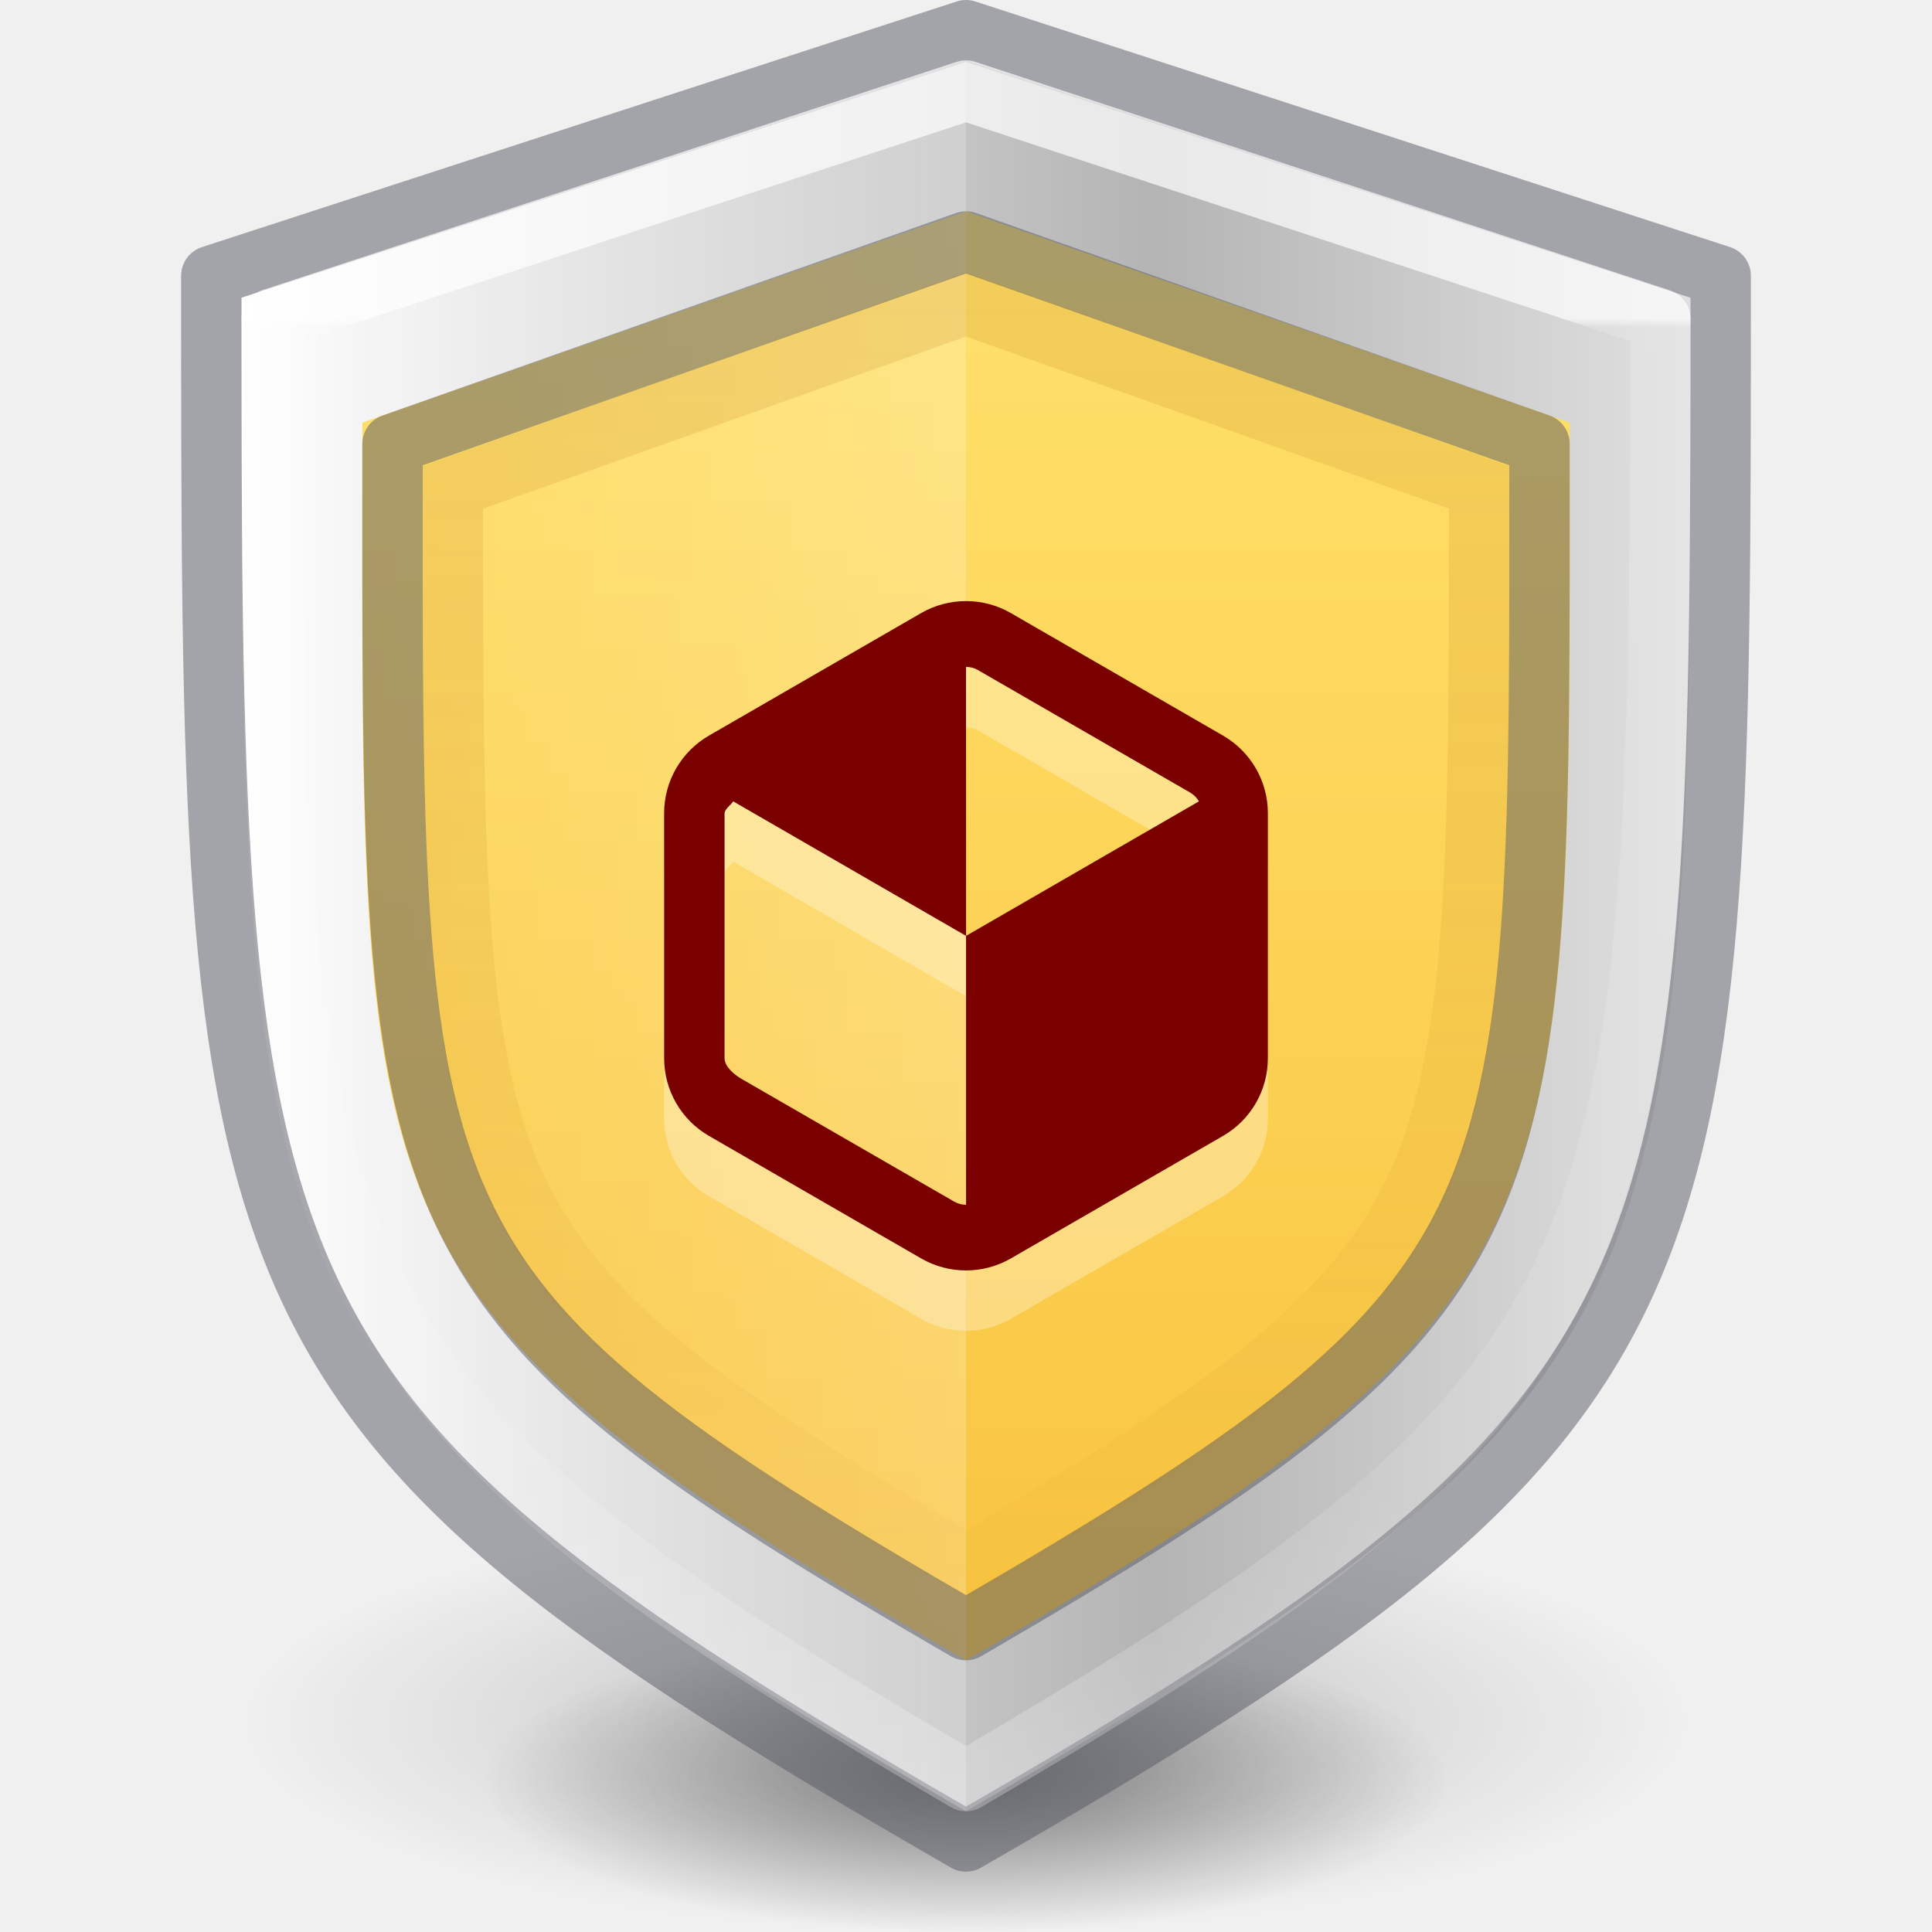
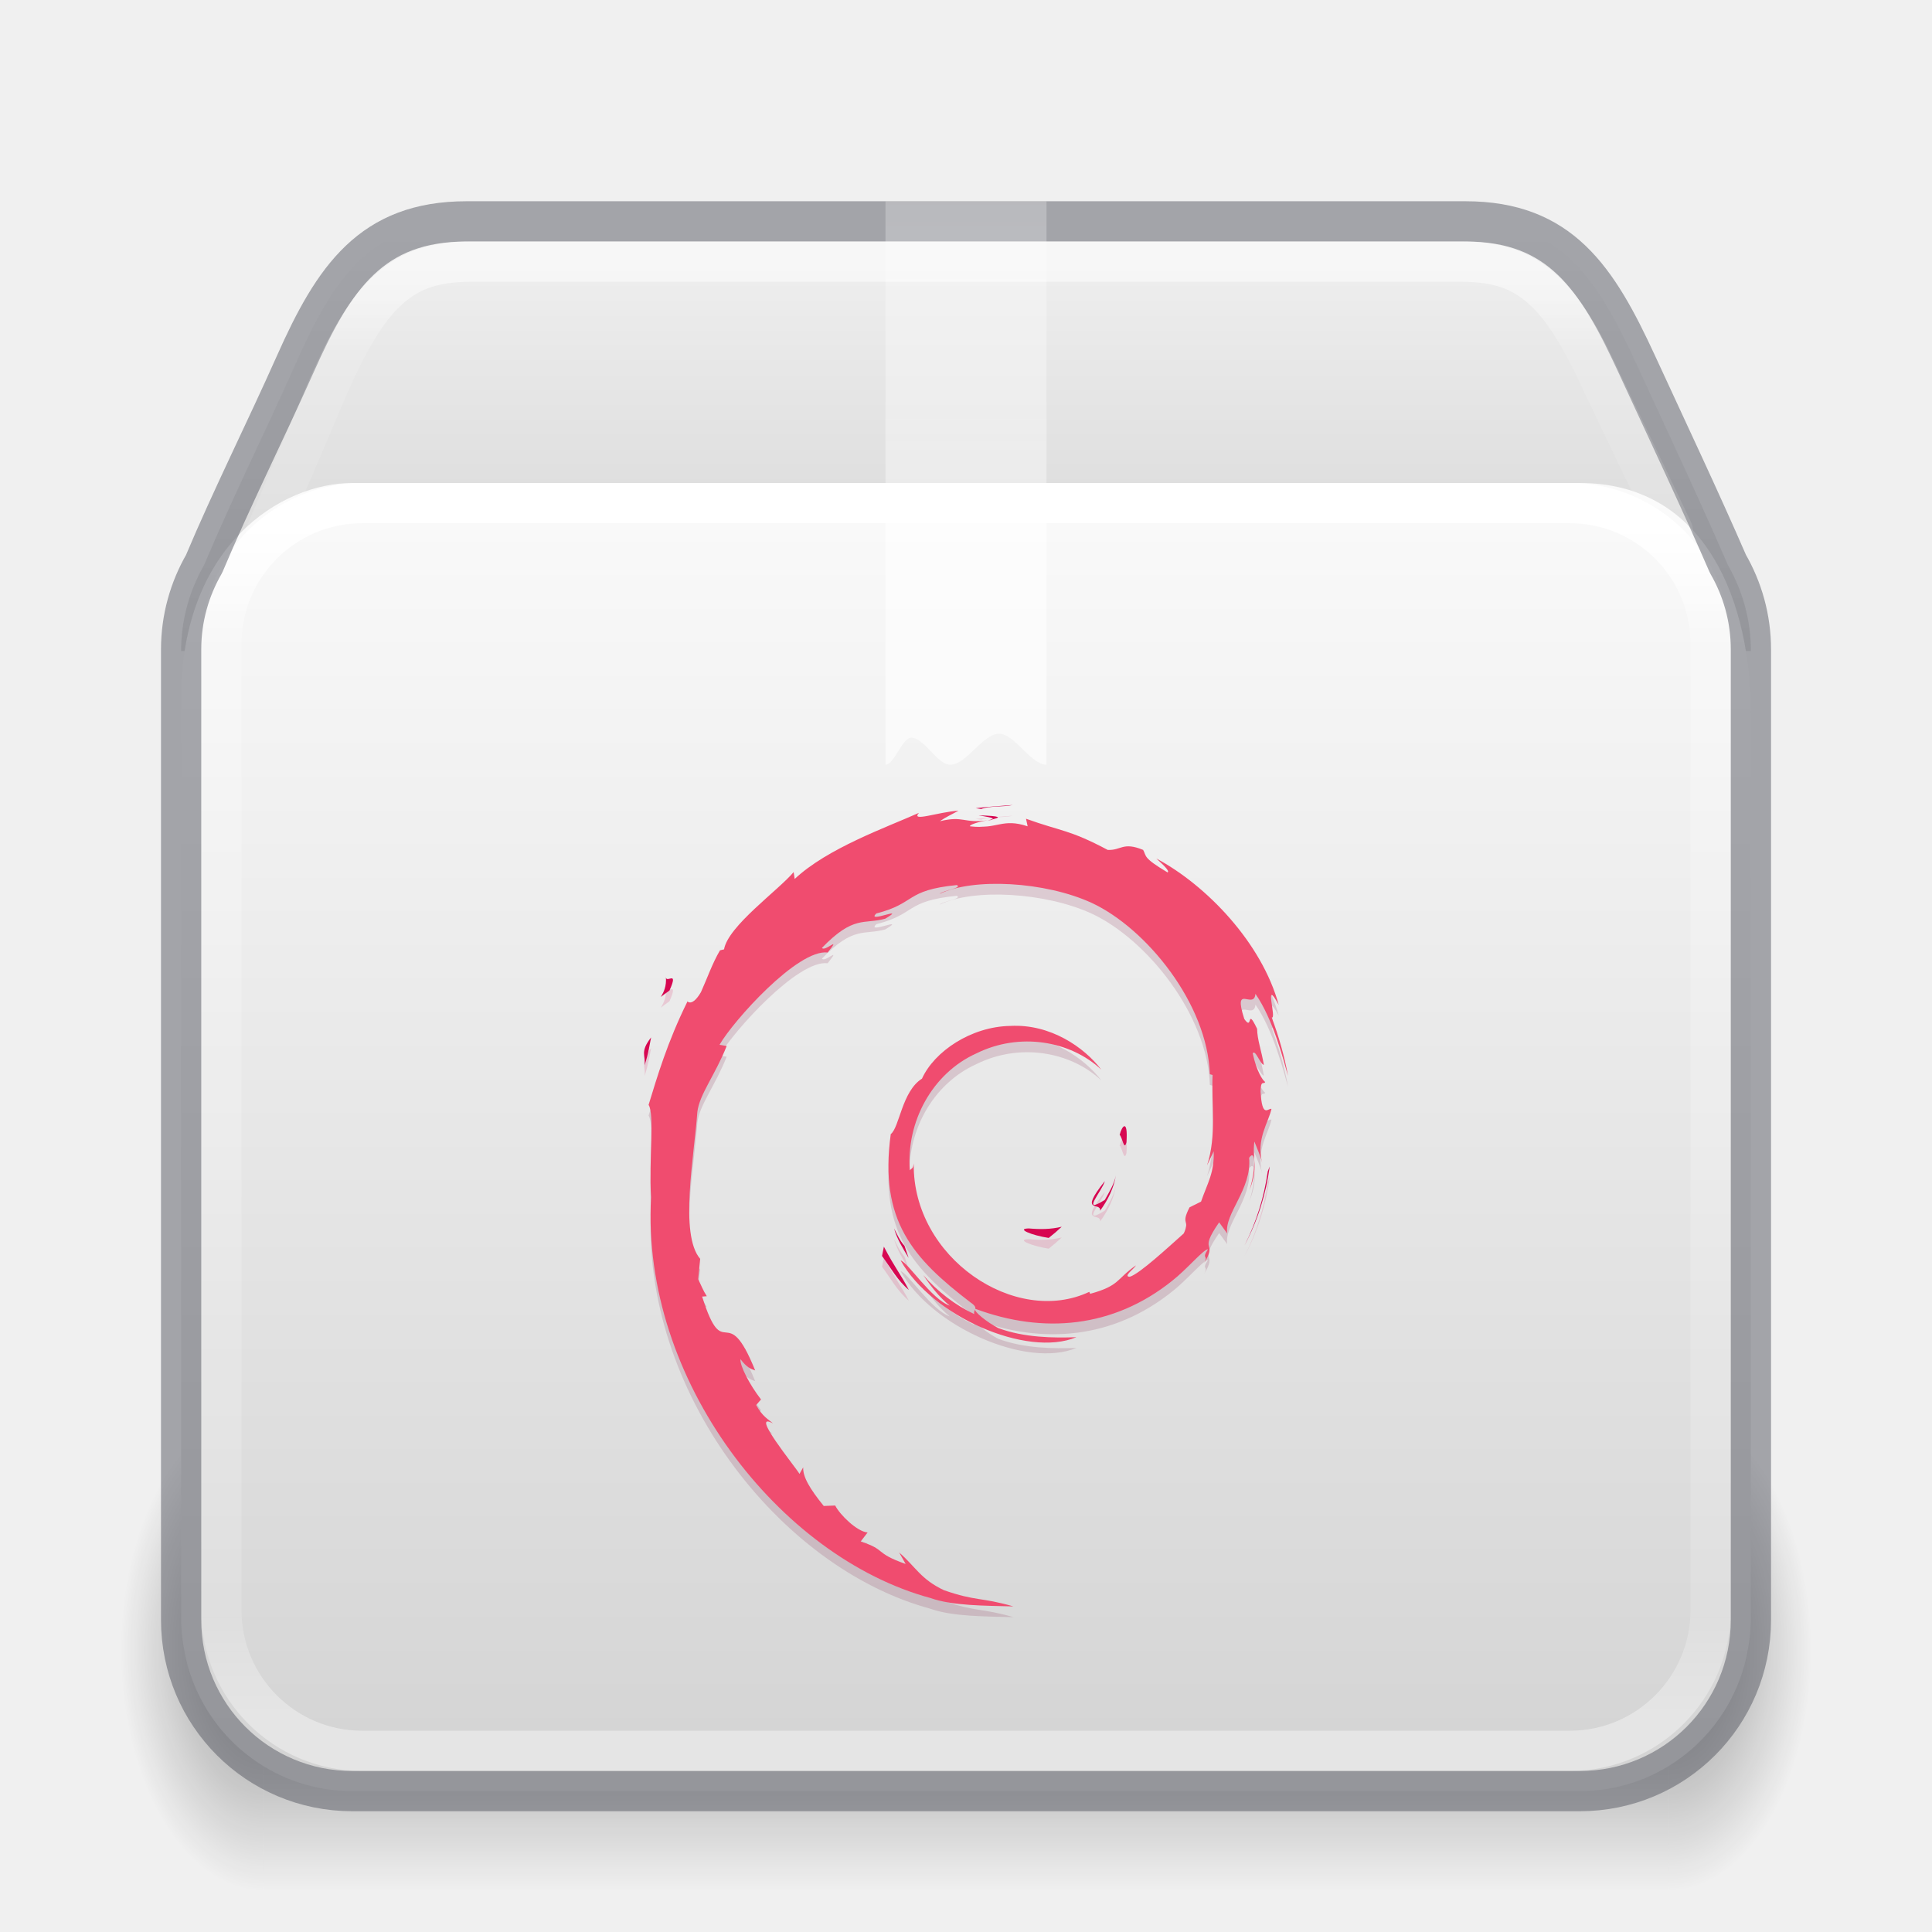
- <svg xmlns="http://www.w3.org/2000/svg" xmlns:xlink="http://www.w3.org/1999/xlink" id="svg3489" height="32" width="32" version="1.1">
-   <defs id="defs3491">
-     <linearGradient id="linearGradient4330">
-       <stop id="stop4332" offset="0" style="stop-color:#ffffff;stop-opacity:1;" />
-       <stop id="stop4334" offset="1" style="stop-color:#ffffff;stop-opacity:0;" />
+ <svg xmlns="http://www.w3.org/2000/svg" xmlns:xlink="http://www.w3.org/1999/xlink" version="1.1" width="48" height="48" id="svg6649">
+   <defs id="defs6651">
+     <linearGradient xlink:href="#linearGradient121303" id="linearGradient121764" gradientUnits="userSpaceOnUse" gradientTransform="matrix(1.005918,0,0,0.85711,-0.1278229,8.106475)" x1="25.086" y1="-1.362" x2="25.086" y2="18.299" />
+     <linearGradient id="linearGradient121303">
+       <stop id="stop121295" style="stop-color:#ffffff;stop-opacity:1" offset="0" />
+       <stop id="stop121297" style="stop-color:#ffffff;stop-opacity:0.235" offset="0.114" />
+       <stop id="stop121299" style="stop-color:#ffffff;stop-opacity:0.157" offset="0.939" />
+       <stop id="stop121301" style="stop-color:#ffffff;stop-opacity:0.392" offset="1" />
    </linearGradient>
-     <linearGradient id="linearGradient4320">
-       <stop offset="0" style="stop-color:#ffffff;stop-opacity:1" id="stop4322" />
-       <stop offset="0.006" style="stop-color:#ffffff;stop-opacity:0.235" id="stop4324" />
-       <stop offset="0.796" style="stop-color:#ffffff;stop-opacity:0.157" id="stop4326" />
-       <stop offset="1" style="stop-color:#ffffff;stop-opacity:0.392" id="stop4328" />
+     <linearGradient xlink:href="#linearGradient3924-2-2-5-8" id="linearGradient121760" gradientUnits="userSpaceOnUse" gradientTransform="matrix(1,0,0,0.8378381,-1.248146e-5,7.891885)" x1="24" y1="6.045" x2="24" y2="41.763" />
+     <linearGradient id="linearGradient3924-2-2-5-8">
+       <stop id="stop3926-9-4-9-6" style="stop-color:#ffffff;stop-opacity:1" offset="0" />
+       <stop id="stop3928-9-8-6-5" style="stop-color:#ffffff;stop-opacity:0.235" offset="0.093" />
+       <stop id="stop3930-3-5-1-7" style="stop-color:#ffffff;stop-opacity:0.157" offset="0.907" />
+       <stop id="stop3932-8-0-4-8" style="stop-color:#ffffff;stop-opacity:0.392" offset="1" />
    </linearGradient>
-     <linearGradient id="linearGradient23419">
-       <stop offset="0" style="stop-color:#000000;stop-opacity:1" id="stop23421" />
-       <stop offset="1" style="stop-color:#000000;stop-opacity:0" id="stop23423" />
+     <linearGradient xlink:href="#d" id="linearGradient121758" gradientUnits="userSpaceOnUse" gradientTransform="matrix(1.21229,0,0,1.114551,-4.499903,-2.761253)" x1="23.452" y1="30.555" x2="43.007" y2="45.934" />
+     <linearGradient id="d">
+       <stop offset="0" stop-color="#fff" stop-opacity="0" id="stop65" />
+       <stop offset="1" stop-color="#fff" stop-opacity="0" id="stop67" />
    </linearGradient>
-     <radialGradient r="62.769" fy="185.297" fx="99.189" cy="185.297" cx="99.189" gradientTransform="matrix(0.3823536,7.5555777e-8,-1.8372241e-8,0.1115198,-5.925427,36.33585)" gradientUnits="userSpaceOnUse" id="radialGradient3300-9" xlink:href="#linearGradient23419" />
-     <radialGradient r="62.769" fy="185.297" fx="99.189" cy="185.297" cx="99.189" gradientTransform="matrix(0.2549024,5.3967361e-8,-1.2248161e-8,0.07965545,6.716382,44.24067)" gradientUnits="userSpaceOnUse" id="radialGradient4192" xlink:href="#linearGradient23419" />
-     <linearGradient id="linearGradient2793-2-0-669-94-2">
-       <stop id="stop4681-3-1" style="stop-color:#b4b4b4;stop-opacity:1" offset="0" />
-       <stop id="stop4683-67-4" style="stop-color:#ffffff;stop-opacity:1" offset="1" />
+     <linearGradient xlink:href="#linearGradient855" id="linearGradient121756" gradientUnits="userSpaceOnUse" gradientTransform="matrix(1.219637,0,0,1.320371,40.78592,-13.33874)" x1="-5.887" y1="19.342" x2="-5.887" y2="43.376" />
+     <linearGradient xlink:href="#linearGradient855" id="linearGradient1703" gradientUnits="userSpaceOnUse" gradientTransform="matrix(1.219637,0,0,1.315416,40.80034,-12.98342)" x1="-5.887" y1="11.483" x2="-5.887" y2="22.149" />
+     <radialGradient cx="5" cy="41.5" fx="5" fy="41.5" gradientTransform="matrix(1.002887,0,0,1.6,-18.16714,-111.9829)" gradientUnits="userSpaceOnUse" xlink:href="#g" id="k-0-7-3-9-3" r="5" />
+     <linearGradient id="g">
+       <stop offset="0" id="stop13" />
+       <stop offset="1" stop-opacity="0" id="stop15" />
    </linearGradient>
-     <linearGradient gradientTransform="matrix(0.4999302,0,0,0.5,0.00270542,-0.5000011)" y2="55.547" x2="34.57" y1="8.7" x1="34.57" gradientUnits="userSpaceOnUse" id="linearGradient4260" xlink:href="#linearGradient5362" />
-     <linearGradient y2="40.217" x2="47.381" y1="18.936" x1="47.381" gradientTransform="matrix(1.138742,0,0,1.147193,-27.03899,-16.44272)" gradientUnits="userSpaceOnUse" id="linearGradient4318" xlink:href="#linearGradient4320" />
-     <linearGradient gradientTransform="matrix(0.4897811,0,0,0.4915254,0.3270038,-0.1520127)" gradientUnits="userSpaceOnUse" y2="29.056" x2="7.752" y1="29.056" x1="32.007" id="linearGradient4336" xlink:href="#linearGradient4330" />
-     <linearGradient gradientTransform="matrix(0.4598392,0,0,0.4663841,1.285146,0.5832413)" y2="64.026" x2="51.117" y1="9.192" x1="51.117" gradientUnits="userSpaceOnUse" id="linearGradient4378" xlink:href="#linearGradient5668" />
-     <linearGradient y2="-6.986" x2="-113.564" y1="-6.986" x1="56.41" spreadMethod="reflect" gradientTransform="matrix(0.08921681,0,0,0.07809922,14.08092,1.363204)" gradientUnits="userSpaceOnUse" id="linearGradient4663-2" xlink:href="#linearGradient2793-2-0-669-94-2" />
-     <linearGradient id="linearGradient5362">
-       <stop id="stop5364" offset="0" style="stop-color:#ffe16b;stop-opacity:1" />
-       <stop id="stop5366" offset="1" style="stop-color:#f9c440;stop-opacity:1" />
+     <linearGradient xlink:href="#h" id="linearGradient121754" gradientUnits="userSpaceOnUse" gradientTransform="matrix(2.130433,0,0,1.45455,-87.71902,-13.32711)" x1="17.554" y1="46" x2="17.554" y2="35" />
+     <linearGradient id="h">
+       <stop offset="0" stop-opacity="0" id="stop54" />
+       <stop offset=".5" id="stop56" />
+       <stop offset="1" stop-opacity="0" id="stop58" />
    </linearGradient>
-     <linearGradient id="linearGradient5668">
-       <stop id="stop5670" offset="0" style="stop-color:#ad5f00;stop-opacity:1" />
-       <stop id="stop5672" offset="1" style="stop-color:#ad5f00;stop-opacity:0" />
+     <radialGradient cx="5" cy="41.5" fx="5" fy="41.5" gradientTransform="matrix(1.002887,0,0,1.6,57.13905,-111.9829)" gradientUnits="userSpaceOnUse" xlink:href="#g" id="i-6-9-7-8-9" r="5" />
+     <linearGradient gradientUnits="userSpaceOnUse" xlink:href="#c-3" id="n" x1="26" x2="26" y1="22" y2="8" gradientTransform="translate(0,-3)" />
+     <linearGradient id="c-3">
+       <stop offset="0" stop-color="#fff" id="stop36-6" />
+       <stop offset="0.428" stop-color="#fff" id="stop38-7" />
+       <stop offset="0.501" stop-color="#fff" stop-opacity=".643" id="stop40-5" />
+       <stop offset="1" stop-color="#fff" stop-opacity=".391" id="stop42-3" />
    </linearGradient>
+     <linearGradient id="linearGradient855">
+       <stop id="stop851" offset="0" style="stop-color:#fafafa;stop-opacity:1" />
+       <stop id="stop853" offset="1" style="stop-color:#d4d4d4;stop-opacity:1" />
+     </linearGradient>
+     <defs id="defs6651">
+       <linearGradient xlink:href="#linearGradient121303" id="linearGradient121764" gradientUnits="userSpaceOnUse" gradientTransform="matrix(1.005918,0,0,0.85711,-0.1278229,8.106475)" x1="25.086" y1="-1.362" x2="25.086" y2="18.299" />
+       <linearGradient id="linearGradient121303">
+         <stop id="stop121295" style="stop-color:#ffffff;stop-opacity:1" offset="0" />
+         <stop id="stop121297" style="stop-color:#ffffff;stop-opacity:0.235" offset="0.114" />
+         <stop id="stop121299" style="stop-color:#ffffff;stop-opacity:0.157" offset="0.939" />
+         <stop id="stop121301" style="stop-color:#ffffff;stop-opacity:0.392" offset="1" />
+       </linearGradient>
+       <linearGradient xlink:href="#linearGradient3924-2-2-5-8" id="linearGradient121760" gradientUnits="userSpaceOnUse" gradientTransform="matrix(1,0,0,0.8378381,-1.248146e-5,7.891885)" x1="24" y1="6.045" x2="24" y2="41.763" />
+       <linearGradient id="linearGradient3924-2-2-5-8">
+         <stop id="stop3926-9-4-9-6" style="stop-color:#ffffff;stop-opacity:1" offset="0" />
+         <stop id="stop3928-9-8-6-5" style="stop-color:#ffffff;stop-opacity:0.235" offset="0.093" />
+         <stop id="stop3930-3-5-1-7" style="stop-color:#ffffff;stop-opacity:0.157" offset="0.907" />
+         <stop id="stop3932-8-0-4-8" style="stop-color:#ffffff;stop-opacity:0.392" offset="1" />
+       </linearGradient>
+       <linearGradient xlink:href="#d" id="linearGradient121758" gradientUnits="userSpaceOnUse" gradientTransform="matrix(1.21229,0,0,1.114551,-4.499903,-2.761253)" x1="23.452" y1="30.555" x2="43.007" y2="45.934" />
+       <linearGradient id="d">
+         <stop offset="0" stop-color="#fff" stop-opacity="0" id="stop65" />
+         <stop offset="1" stop-color="#fff" stop-opacity="0" id="stop67" />
+       </linearGradient>
+       <linearGradient xlink:href="#linearGradient855" id="linearGradient121756" gradientUnits="userSpaceOnUse" gradientTransform="matrix(1.219637,0,0,1.320371,40.78592,-13.33874)" x1="-5.887" y1="19.342" x2="-5.887" y2="43.376" />
+       <linearGradient xlink:href="#linearGradient855" id="linearGradient1703" gradientUnits="userSpaceOnUse" gradientTransform="matrix(1.219637,0,0,1.315416,40.80034,-12.98342)" x1="-5.887" y1="11.483" x2="-5.887" y2="22.149" />
+       <radialGradient cx="5" cy="41.5" fx="5" fy="41.5" gradientTransform="matrix(1.002887,0,0,1.6,-18.16714,-111.9829)" gradientUnits="userSpaceOnUse" xlink:href="#g" id="k-0-7-3-9-3" r="5" />
+       <linearGradient id="g">
+         <stop offset="0" id="stop13" />
+         <stop offset="1" stop-opacity="0" id="stop15" />
+       </linearGradient>
+       <linearGradient xlink:href="#h" id="linearGradient121754" gradientUnits="userSpaceOnUse" gradientTransform="matrix(2.130433,0,0,1.45455,-87.71902,-13.32711)" x1="17.554" y1="46" x2="17.554" y2="35" />
+       <linearGradient id="h">
+         <stop offset="0" stop-opacity="0" id="stop54" />
+         <stop offset=".5" id="stop56" />
+         <stop offset="1" stop-opacity="0" id="stop58" />
+       </linearGradient>
+       <radialGradient cx="5" cy="41.5" fx="5" fy="41.5" gradientTransform="matrix(1.002887,0,0,1.6,57.13905,-111.9829)" gradientUnits="userSpaceOnUse" xlink:href="#g" id="i-6-9-7-8-9" r="5" />
+       <linearGradient gradientUnits="userSpaceOnUse" xlink:href="#c-3" id="n" x1="26" x2="26" y1="22" y2="8" gradientTransform="translate(0,-3)" />
+       <linearGradient id="c-3">
+         <stop offset="0" stop-color="#fff" id="stop36-6" />
+         <stop offset="0.428" stop-color="#fff" id="stop38-7" />
+         <stop offset="0.501" stop-color="#fff" stop-opacity=".643" id="stop40-5" />
+         <stop offset="1" stop-color="#fff" stop-opacity=".391" id="stop42-3" />
+       </linearGradient>
+       <linearGradient id="linearGradient855">
+         <stop id="stop851" offset="0" style="stop-color:#fafafa;stop-opacity:1" />
+         <stop id="stop853" offset="1" style="stop-color:#d4d4d4;stop-opacity:1" />
+       </linearGradient>
+     </defs>
+     <linearGradient xlink:href="#linearGradient121303" id="linearGradient121764" gradientUnits="userSpaceOnUse" gradientTransform="matrix(1.005918,0,0,0.85711,-0.1278229,8.106475)" x1="25.086" y1="-1.362" x2="25.086" y2="18.299" />
+     <linearGradient id="linearGradient121303">
+       <stop id="stop121295" style="stop-color:#ffffff;stop-opacity:1" offset="0" />
+       <stop id="stop121297" style="stop-color:#ffffff;stop-opacity:0.235" offset="0.114" />
+       <stop id="stop121299" style="stop-color:#ffffff;stop-opacity:0.157" offset="0.939" />
+       <stop id="stop121301" style="stop-color:#ffffff;stop-opacity:0.392" offset="1" />
+     </linearGradient>
+     <stop id="stop121295" style="stop-color:#ffffff;stop-opacity:1" offset="0" />
+     <stop id="stop121297" style="stop-color:#ffffff;stop-opacity:0.235" offset="0.114" />
+     <stop id="stop121299" style="stop-color:#ffffff;stop-opacity:0.157" offset="0.939" />
+     <stop id="stop121301" style="stop-color:#ffffff;stop-opacity:0.392" offset="1" />
+     <linearGradient xlink:href="#linearGradient3924-2-2-5-8" id="linearGradient121760" gradientUnits="userSpaceOnUse" gradientTransform="matrix(1,0,0,0.8378381,-1.248146e-5,7.891885)" x1="24" y1="6.045" x2="24" y2="41.763" />
+     <linearGradient id="linearGradient3924-2-2-5-8">
+       <stop id="stop3926-9-4-9-6" style="stop-color:#ffffff;stop-opacity:1" offset="0" />
+       <stop id="stop3928-9-8-6-5" style="stop-color:#ffffff;stop-opacity:0.235" offset="0.093" />
+       <stop id="stop3930-3-5-1-7" style="stop-color:#ffffff;stop-opacity:0.157" offset="0.907" />
+       <stop id="stop3932-8-0-4-8" style="stop-color:#ffffff;stop-opacity:0.392" offset="1" />
+     </linearGradient>
+     <stop id="stop3926-9-4-9-6" style="stop-color:#ffffff;stop-opacity:1" offset="0" />
+     <stop id="stop3928-9-8-6-5" style="stop-color:#ffffff;stop-opacity:0.235" offset="0.093" />
+     <stop id="stop3930-3-5-1-7" style="stop-color:#ffffff;stop-opacity:0.157" offset="0.907" />
+     <stop id="stop3932-8-0-4-8" style="stop-color:#ffffff;stop-opacity:0.392" offset="1" />
+     <linearGradient xlink:href="#d" id="linearGradient121758" gradientUnits="userSpaceOnUse" gradientTransform="matrix(1.21229,0,0,1.114551,-4.499903,-2.761253)" x1="23.452" y1="30.555" x2="43.007" y2="45.934" />
+     <linearGradient id="d">
+       <stop offset="0" stop-color="#fff" stop-opacity="0" id="stop65" />
+       <stop offset="1" stop-color="#fff" stop-opacity="0" id="stop67" />
+     </linearGradient>
+     <stop offset="0" stop-color="#fff" stop-opacity="0" id="stop65" />
+     <stop offset="1" stop-color="#fff" stop-opacity="0" id="stop67" />
+     <linearGradient xlink:href="#linearGradient855" id="linearGradient121756" gradientUnits="userSpaceOnUse" gradientTransform="matrix(1.219637,0,0,1.320371,40.78592,-13.33874)" x1="-5.887" y1="19.342" x2="-5.887" y2="43.376" />
+     <linearGradient xlink:href="#linearGradient855" id="linearGradient1703" gradientUnits="userSpaceOnUse" gradientTransform="matrix(1.219637,0,0,1.315416,40.80034,-12.98342)" x1="-5.887" y1="11.483" x2="-5.887" y2="22.149" />
+     <radialGradient cx="5" cy="41.5" fx="5" fy="41.5" gradientTransform="matrix(1.002887,0,0,1.6,-18.16714,-111.9829)" gradientUnits="userSpaceOnUse" xlink:href="#g" id="k-0-7-3-9-3" r="5" />
+     <linearGradient id="g">
+       <stop offset="0" id="stop13" />
+       <stop offset="1" stop-opacity="0" id="stop15" />
+     </linearGradient>
+     <stop offset="0" id="stop13" />
+     <stop offset="1" stop-opacity="0" id="stop15" />
+     <linearGradient xlink:href="#h" id="linearGradient121754" gradientUnits="userSpaceOnUse" gradientTransform="matrix(2.130433,0,0,1.45455,-87.71902,-13.32711)" x1="17.554" y1="46" x2="17.554" y2="35" />
+     <linearGradient id="h">
+       <stop offset="0" stop-opacity="0" id="stop54" />
+       <stop offset=".5" id="stop56" />
+       <stop offset="1" stop-opacity="0" id="stop58" />
+     </linearGradient>
+     <stop offset="0" stop-opacity="0" id="stop54" />
+     <stop offset=".5" id="stop56" />
+     <stop offset="1" stop-opacity="0" id="stop58" />
+     <radialGradient cx="5" cy="41.5" fx="5" fy="41.5" gradientTransform="matrix(1.002887,0,0,1.6,57.13905,-111.9829)" gradientUnits="userSpaceOnUse" xlink:href="#g" id="i-6-9-7-8-9" r="5" />
+     <linearGradient gradientUnits="userSpaceOnUse" xlink:href="#c-3" id="n" x1="26" x2="26" y1="22" y2="8" gradientTransform="translate(0,-3)" />
+     <linearGradient id="c-3">
+       <stop offset="0" stop-color="#fff" id="stop36-6" />
+       <stop offset="0.428" stop-color="#fff" id="stop38-7" />
+       <stop offset="0.501" stop-color="#fff" stop-opacity=".643" id="stop40-5" />
+       <stop offset="1" stop-color="#fff" stop-opacity=".391" id="stop42-3" />
+     </linearGradient>
+     <stop offset="0" stop-color="#fff" id="stop36-6" />
+     <stop offset="0.428" stop-color="#fff" id="stop38-7" />
+     <stop offset="0.501" stop-color="#fff" stop-opacity=".643" id="stop40-5" />
+     <stop offset="1" stop-color="#fff" stop-opacity=".391" id="stop42-3" />
+     <linearGradient id="linearGradient855">
+       <stop id="stop851" offset="0" style="stop-color:#fafafa;stop-opacity:1" />
+       <stop id="stop853" offset="1" style="stop-color:#d4d4d4;stop-opacity:1" />
+     </linearGradient>
+     <stop id="stop851" offset="0" style="stop-color:#fafafa;stop-opacity:1" />
+     <stop id="stop853" offset="1" style="stop-color:#d4d4d4;stop-opacity:1" />
  </defs>
-   <g id="g4198" transform="matrix(0.5,0,0,0.5,7.75e-7,-9.16e-4)">
-     <path style="opacity:0.2;fill:url(#radialGradient3300-9);fill-opacity:1;stroke:none" id="path3818-0" d="m 56,57.002 a 24,6.999 0 1 1 -48,0 24,6.999 0 1 1 48,0 z" />
-     <path d="m 48,59.002 a 16,4.999 0 1 1 -32,0 16,4.999 0 1 1 32,0 z" id="path4190" style="opacity:0.4;fill:url(#radialGradient4192);fill-opacity:1;stroke:none" />
+   <g id="g1210" transform="matrix(0.7118644,0,0,0.75,50.80456,6.812833)" style="stroke-width:1.369">
+     <rect fill="url(#i)" height="16" opacity="0.4" transform="scale(-1)" width="5" x="62.154" y="-53.583" id="rect77-9-90-2-7-8" style="fill:url(#i-6-9-7-8-9);stroke-width:1.369" />
+     <rect fill="url(#j)" height="16" opacity="0.4" width="49" x="-62.154" y="37.583" id="rect79-7-2-0-1-4" style="fill:url(#linearGradient121754);stroke-width:1.369" />
+     <rect fill="url(#k)" height="16" opacity="0.4" transform="scale(1,-1)" width="5" x="-13.154" y="-53.583" id="rect81-3-8-6-7-8" style="fill:url(#k-0-7-3-9-3);stroke-width:1.369" />
  </g>
-   <path d="M 16,1 4,4.925 c -6.897e-4,8.263 -0.037,12.794 1.416,16.073 C 6.87,24.279 9.853,26.438 16,30 c 6.147,-3.562 9.13,-5.721 10.584,-9.002 1.453,-3.279 1.416,-7.809 1.416,-16.073 L 16,1 Z" id="path4417" style="color:#000000;clip-rule:nonzero;display:inline;overflow:visible;visibility:visible;opacity:1;isolation:auto;mix-blend-mode:normal;color-interpolation:sRGB;color-interpolation-filters:linearRGB;solid-color:#000000;solid-opacity:1;fill:url(#linearGradient4663-2);fill-opacity:1;fill-rule:nonzero;stroke:none;stroke-width:1;stroke-linecap:butt;stroke-linejoin:miter;stroke-miterlimit:4;stroke-dasharray:none;stroke-dashoffset:0;stroke-opacity:1;marker:none;color-rendering:auto;image-rendering:auto;shape-rendering:auto;text-rendering:auto;enable-background:accumulate" />
-   <path id="path8119" d="m 6.002,7 9.999,-3.5 9.999,3.5 c 0,13.474 0.302,14.547 -9.999,20.5 C 5.614,21.503 6.002,20.469 6.002,7 Z" style="color:#000000;clip-rule:nonzero;display:inline;overflow:visible;visibility:visible;opacity:1;isolation:auto;mix-blend-mode:normal;color-interpolation:sRGB;color-interpolation-filters:linearRGB;solid-color:#000000;solid-opacity:1;fill:url(#linearGradient4260);fill-opacity:1.0;fill-rule:nonzero;stroke:none;stroke-width:1;stroke-linecap:butt;stroke-linejoin:miter;stroke-miterlimit:4;stroke-dasharray:none;stroke-dashoffset:0;stroke-opacity:1;marker:none;color-rendering:auto;image-rendering:auto;shape-rendering:auto;text-rendering:auto;enable-background:accumulate" />
-   <path id="path8169" d="M 4,4.932 16,1 c 0,11.551 0,19.415 0,29 C 3.755,22.905 4,21.398 4,4.932 Z" style="color:#000000;clip-rule:nonzero;display:inline;overflow:visible;visibility:visible;opacity:0.2;isolation:auto;mix-blend-mode:normal;color-interpolation:sRGB;color-interpolation-filters:linearRGB;solid-color:#000000;solid-opacity:1;fill:url(#linearGradient4336);fill-opacity:1;fill-rule:nonzero;stroke:none;stroke-width:1;stroke-linecap:butt;stroke-linejoin:miter;stroke-miterlimit:4;stroke-dasharray:none;stroke-dashoffset:0;stroke-opacity:1;marker:none;color-rendering:auto;image-rendering:auto;shape-rendering:auto;text-rendering:auto;enable-background:accumulate" />
-   <path id="path8117" d="M 3.5,4.568 16,0.5 28.5,4.568 c 0,17.034 0,18.74 -12.5,25.932 C 3.5,23.308 3.5,21.602 3.5,4.568 Z" style="color:#000000;clip-rule:nonzero;display:inline;overflow:visible;visibility:visible;opacity:0.5;isolation:auto;mix-blend-mode:normal;color-interpolation:sRGB;color-interpolation-filters:linearRGB;solid-color:#000000;solid-opacity:1;fill:none;fill-opacity:1;fill-rule:nonzero;stroke:#555761;stroke-width:1;stroke-linecap:round;stroke-linejoin:round;stroke-miterlimit:4;stroke-dasharray:none;stroke-dashoffset:0;stroke-opacity:1;color-rendering:auto;image-rendering:auto;shape-rendering:auto;text-rendering:auto;enable-background:accumulate" />
-   <path style="opacity:0.5;fill:none;fill-opacity:1;stroke:#555761;stroke-width:1;stroke-linecap:round;stroke-linejoin:round;stroke-opacity:1" d="M 6.501,7.354 16,4 25.499,7.354 C 25.499,20.413 25.693,21.373 16,27 6.307,21.373 6.501,20.413 6.501,7.354 Z" id="path8128" />
-   <path style="color:#000000;clip-rule:nonzero;display:inline;overflow:visible;visibility:visible;opacity:0.7;isolation:auto;mix-blend-mode:normal;color-interpolation:sRGB;color-interpolation-filters:linearRGB;solid-color:#000000;solid-opacity:1;fill:none;fill-opacity:1;fill-rule:nonzero;stroke:url(#linearGradient4318);stroke-width:1;stroke-linecap:round;stroke-linejoin:round;stroke-miterlimit:4;stroke-dasharray:none;stroke-dashoffset:0;stroke-opacity:1;marker:none;color-rendering:auto;image-rendering:auto;shape-rendering:auto;text-rendering:auto;enable-background:accumulate" d="M 4.5,5.282 16,1.5 27.5,5.284 C 27.5,21.24 27.256,22.906 16,29.5 4.744,22.906 4.5,21.238 4.5,5.282 Z" id="path8211" />
-   <path d="M 16,5.043 7.5,8.073 C 7.5,14.033 7.497,17.316 8.505,19.569 9.516,21.83 11.616,23.342 16,25.922 c 4.384,-2.58 6.484,-4.092 7.495,-6.353 1.008,-2.254 1.005,-5.537 1.005,-11.497 L 16,5.043 Z" id="path4353" style="color:#000000;clip-rule:nonzero;display:inline;overflow:visible;visibility:visible;opacity:0.15;isolation:auto;mix-blend-mode:normal;color-interpolation:sRGB;color-interpolation-filters:linearRGB;solid-color:#000000;solid-opacity:1;fill:none;fill-opacity:0;fill-rule:nonzero;stroke:url(#linearGradient4378);stroke-width:1;stroke-linecap:round;stroke-linejoin:miter;stroke-miterlimit:4;stroke-dasharray:none;stroke-dashoffset:0;stroke-opacity:1;marker:none;color-rendering:auto;image-rendering:auto;shape-rendering:auto;text-rendering:auto;enable-background:accumulate" />
-   <path id="path9124-3" style="font-variation-settings:normal;mix-blend-mode:normal;vector-effect:none;fill:#ffffff;fill-opacity:1;stroke:none;stroke-width:0.843;stroke-linecap:butt;stroke-linejoin:miter;stroke-miterlimit:4;stroke-dasharray:none;stroke-dashoffset:0;stroke-opacity:1;-inkscape-stroke:none;marker:none;marker-start:none;marker-mid:none;marker-end:none;paint-order:normal;stop-color:#000000;opacity:0.3;stop-opacity:1" d="m 16,10.956 c -0.257,0 -0.514,0.066 -0.744,0.199 l -3.512,2.028 c -0.461,0.266 -0.744,0.756 -0.744,1.288 v 4.056 c 0,0.532 0.283,1.022 0.744,1.288 l 3.512,2.028 c 0.461,0.266 1.027,0.266 1.488,0 l 3.512,-2.028 c 0.461,-0.266 0.744,-0.756 0.744,-1.288 v -4.056 c 0,-0.532 -0.283,-1.022 -0.744,-1.288 l -3.512,-2.028 C 16.514,11.022 16.257,10.956 16,10.956 Z m 0,1.09 c 0.069,0 0.138,0.017 0.199,0.053 l 3.513,2.028 c 0.061,0.035 0.111,0.086 0.146,0.146 l -3.857,2.228 v 4.454 c -0.069,0 -0.138,-0.018 -0.199,-0.054 L 12.288,18.873 c -0.123,-0.071 -0.288,-0.204 -0.288,-0.346 v -4.056 c 0,-0.071 0.108,-0.14 0.143,-0.199 l 3.857,2.228 z" />
-   <path id="path9124" style="mix-blend-mode:normal;fill:#7a0000;fill-opacity:1;stroke:none;stroke-width:0.843;stroke-linecap:butt;stroke-linejoin:miter;stroke-opacity:1;font-variation-settings:normal;opacity:1;vector-effect:none;stroke-miterlimit:4;stroke-dasharray:none;stroke-dashoffset:0;-inkscape-stroke:none;marker:none;marker-start:none;marker-mid:none;marker-end:none;paint-order:normal;stop-color:#000000;stop-opacity:1" d="m 16,9.956 c -0.257,0 -0.514,0.066 -0.744,0.199 l -3.512,2.028 c -0.461,0.266 -0.744,0.756 -0.744,1.288 v 4.056 c 0,0.532 0.283,1.022 0.744,1.288 l 3.512,2.028 c 0.461,0.266 1.027,0.266 1.488,0 l 3.512,-2.028 c 0.461,-0.266 0.744,-0.756 0.744,-1.288 v -4.056 c 0,-0.532 -0.283,-1.022 -0.744,-1.288 l -3.512,-2.028 c -0.23,-0.133 -0.487,-0.199 -0.744,-0.199 z m 0,1.09 c 0.069,0 0.138,0.017 0.199,0.053 l 3.513,2.028 c 0.061,0.035 0.111,0.086 0.146,0.146 l -3.857,2.228 v 4.454 c -0.069,0 -0.138,-0.018 -0.199,-0.054 l -3.513,-2.027 c -0.123,-0.071 -0.288,-0.204 -0.288,-0.346 v -4.056 c 0,-0.071 0.108,-0.14 0.143,-0.199 l 3.857,2.228 z" />
+   <path id="rect5505-21-1-5-0-6-5-1-2-5-10" style="color:#000000;font-variation-settings:normal;display:inline;overflow:visible;visibility:visible;vector-effect:none;fill:url(#linearGradient1703);fill-opacity:1.0;fill-rule:nonzero;stroke:none;stroke-width:1;stroke-linecap:butt;stroke-linejoin:miter;stroke-miterlimit:4;stroke-dasharray:none;stroke-dashoffset:0;stroke-opacity:0.3;-inkscape-stroke:none;marker:none;enable-background:accumulate;stop-color:#000000" d="M 11.591,5.5 C 9.234,5.5 8.294,6.897 7.336,9.058 6.603,10.71 5.749,12.42 5.071,14.039 4.71,14.667 4.5,15.395 4.5,16.174 h 39 c 0,-0.78 -0.21,-1.507 -0.571,-2.135 C 42.233,12.428 41.418,10.701 40.664,9.058 39.677,6.91 38.766,5.5 36.409,5.5 Z" />
+   <path id="rect5505-21-1-5-0-6-5-1-2-3" style="color:#000000;font-variation-settings:normal;display:inline;overflow:visible;visibility:visible;vector-effect:none;fill:url(#linearGradient121756);fill-opacity:1.0;fill-rule:nonzero;stroke:none;stroke-width:1;stroke-linecap:butt;stroke-linejoin:miter;stroke-miterlimit:4;stroke-dasharray:none;stroke-dashoffset:0;stroke-opacity:0.3;-inkscape-stroke:none;marker:none;enable-background:accumulate;stop-color:#000000" d="M 8.755,12 C 6.982,12 4.5,13.556 4.5,17.357 v 22.857 c 0,0.18 0.015,0.356 0.036,0.53 0.005,0.04 0.012,0.08 0.018,0.12 0.021,0.14 0.049,0.279 0.083,0.414 0.009,0.035 0.017,0.07 0.026,0.105 0.097,0.344 0.234,0.671 0.407,0.974 5.1e-4,9.29e-4 7.09e-4,0.002 0.001,0.003 0.734,1.28 2.103,2.14 3.683,2.14 h 30.491 c 1.579,0 2.948,-0.86 3.683,-2.14 3.96e-4,-9.29e-4 7.09e-4,-0.002 0.001,-0.003 0.173,-0.303 0.31,-0.63 0.407,-0.974 0.01,-0.035 0.018,-0.07 0.026,-0.105 0.035,-0.135 0.062,-0.274 0.083,-0.414 0.006,-0.04 0.013,-0.08 0.018,-0.12 0.021,-0.174 0.036,-0.35 0.036,-0.53 V 17.714 c 0,-2.675 -1.064,-5.714 -4.255,-5.714 z" />
+   <path d="m 10.645,11.297 h 26.144 c 1.527,0 2.471,0.528 3.111,1.98 l 2.202,6.091 v 21.959 c 0,1.385 -0.774,2.084 -2.3,2.084 H 7.908 c -1.526,0 -2.149,-0.768 -2.149,-2.153 V 19.366 l 2.131,-6.222 c 0.425,-1.124 1.229,-1.849 2.755,-1.849 z" display="block" fill="none" opacity="0.505" overflow="visible" stroke="url(#m)" stroke-width="0.742" style="stroke:url(#linearGradient121758);marker:none" id="path85-1-8-5-7-0" />
+   <rect style="opacity:1;fill:none;stroke:url(#linearGradient121760);stroke-width:1;stroke-linecap:round;stroke-linejoin:round;stroke-miterlimit:4;stroke-dasharray:none;stroke-dashoffset:0;stroke-opacity:1" id="rect6741-5-0-2-3-4-2-4" y="12.5" x="5.5" ry="3.5" height="31" width="37" rx="3.5" />
+   <path id="rect5505-21-1-5-0-6-5-1-2-5-1-4" style="color:#000000;font-variation-settings:normal;display:inline;overflow:visible;visibility:visible;vector-effect:none;fill:none;fill-opacity:1;fill-rule:nonzero;stroke:#555761;stroke-width:1;stroke-linecap:round;stroke-linejoin:round;stroke-miterlimit:4;stroke-dasharray:none;stroke-dashoffset:0;stroke-opacity:1;-inkscape-stroke:none;marker:none;enable-background:accumulate;stop-color:#000000;opacity:0.5;stop-opacity:1" d="m 11.591,5.5 c -2.357,0 -3.297,1.392 -4.255,3.545 C 6.603,10.692 5.749,12.396 5.071,14.009 4.71,14.635 4.5,15.36 4.5,16.136 v 24.109 c 0,2.357 1.898,4.255 4.255,4.255 h 30.491 c 2.357,0 4.255,-1.898 4.255,-4.255 V 16.136 c 0,-0.777 -0.21,-1.502 -0.571,-2.127 C 42.233,12.404 41.418,10.683 40.664,9.045 39.677,6.905 38.766,5.5 36.409,5.5 Z" />
+   <path id="rect5505-21-1-5-0-6-5-1-2-5-1-7-7" style="color:#000000;font-variation-settings:normal;display:inline;overflow:visible;visibility:visible;opacity:0.5;vector-effect:none;fill:none;fill-opacity:1;fill-rule:nonzero;stroke:url(#linearGradient121764);stroke-width:1;stroke-linecap:round;stroke-linejoin:round;stroke-miterlimit:4;stroke-dasharray:none;stroke-dashoffset:0;stroke-opacity:1;-inkscape-stroke:none;marker:none;enable-background:accumulate;stop-color:#000000" d="M 41.559,13.18 39.846,9.601 C 39.368,8.56 38.923,7.759 38.405,7.261 37.887,6.763 37.313,6.5 36.29,6.5 H 11.711 c -1.025,0 -1.609,0.263 -2.129,0.758 C 9.063,7.754 8.621,8.549 8.159,9.591 v 0.001 L 6.598,13.257" />
+   <path d="m 22,5 h 4 V 19 C 25.606,19 25.213,18.229 24.819,18.229 24.416,18.229 24.013,19 23.609,19 23.285,19 22.96,18.325 22.636,18.325 22.424,18.325 22.212,19 22,19 Z" fill="url(#n)" opacity="0.3" overflow="visible" style="fill:url(#n);marker:none;opacity:0.6" id="path87" />
+   <g transform="matrix(0.220842,0,0,0.2208028,25.84346,31.02947)" id="g2230" style="opacity:0.15;stroke-width:3.34">
+     <path d="m -1.274,-1.099 c -1.494,0.02 0.281,0.768 2.232,1.069 0.541,-0.422 1.027,-0.846 1.463,-1.26 -1.213,0.297 -2.449,0.304 -3.695,0.191" id="path2206" style="fill:#d70751;stroke-width:3.34" />
+     <path d="m 6.743,-3.098 c 0.893,-1.229 1.541,-2.573 1.77,-3.963 -0.201,0.99 -0.736,1.845 -1.244,2.749 -2.793,1.759 -0.264,-1.044 -0.002,-2.111 -3.002,3.783 -0.414,2.268 -0.524,3.325" id="path2208" style="fill:#d70751;stroke-width:3.34" />
+     <path d="m 9.706,-10.802 c 0.182,-2.691 -0.529,-1.839 -0.768,-0.814 0.278,0.146 0.499,1.898 0.768,0.814" id="path2210" style="fill:#d70751;stroke-width:3.34" />
+     <path d="m -6.942,-47.581 c 0.798,0.142 1.724,0.252 1.591,0.443 0.876,-0.193 1.073,-0.367 -1.591,-0.443" id="path2212" style="fill:#d70751;stroke-width:3.34" />
+     <path d="m -5.35,-47.138 -0.561,0.117 0.523,-0.048 0.038,-0.069" id="path2214" style="fill:#d70751;stroke-width:3.34" />
+     <path d="m 19.519,-9.782 c 0.09,2.416 -0.705,3.59 -1.424,5.666 l -1.293,0.643 c -1.057,2.054 0.105,1.304 -0.652,2.937 -1.652,1.467 -5.006,4.589 -6.08,4.875 -0.785,-0.017 0.531,-0.926 0.703,-1.281 -2.209,1.516 -1.773,2.276 -5.152,3.199 l -0.098,-0.221 c -8.33,3.92 -19.902,-3.847 -19.75,-14.443 -0.088,0.672 -0.253,0.504 -0.437,0.774 -0.43,-5.451 2.518,-10.926 7.49,-13.165 4.863,-2.406 10.564,-1.42 14.045,1.829 -1.912,-2.506 -5.721,-5.163 -10.232,-4.917 -4.421,0.072 -8.558,2.881 -9.938,5.932 -2.264,1.425 -2.528,5.496 -3.514,6.242 -1.329,9.76 2.497,13.975 8.97,18.936 1.016,0.686 0.286,0.791 0.422,1.313 -2.15,-1.006 -4.118,-2.526 -5.738,-4.387 0.86,1.257 1.787,2.479 2.986,3.439 -2.029,-0.685 -4.738,-4.913 -5.527,-5.085 3.495,6.258 14.178,10.975 19.775,8.634 -2.59,0.096 -5.879,0.053 -8.787,-1.022 -1.225,-0.629 -2.884,-1.93 -2.587,-2.173 7.636,2.851 15.522,2.158 22.128,-3.137 1.682,-1.31 3.518,-3.537 4.049,-3.567 -0.799,1.202 0.137,0.578 -0.477,1.639 1.672,-2.701 -0.729,-1.1 1.73,-4.664 l 0.908,1.25 c -0.34,-2.244 2.785,-4.966 2.467,-8.512 0.717,-1.084 0.799,1.168 0.039,3.662 1.055,-2.767 0.279,-3.212 0.549,-5.496 0.291,0.768 0.678,1.583 0.875,2.394 -0.688,-2.675 0.703,-4.503 1.049,-6.058 -0.342,-0.15 -1.061,1.182 -1.227,-1.976 0.025,-1.372 0.383,-0.719 0.52,-1.057 -0.268,-0.155 -0.975,-1.207 -1.404,-3.224 0.309,-0.475 0.832,1.229 1.256,1.298 -0.273,-1.603 -0.742,-2.826 -0.762,-4.057 -1.24,-2.59 -0.439,0.346 -1.443,-1.112 -1.32,-4.114 1.094,-0.955 1.258,-2.823 1.998,2.895 3.137,7.385 3.662,9.244 -0.4,-2.267 -1.045,-4.464 -1.834,-6.589 0.609,0.257 -0.979,-4.663 0.791,-1.405 -1.889,-6.945 -8.078,-13.435 -13.773,-16.479 0.695,0.637 1.574,1.437 1.26,1.563 -2.834,-1.685 -2.336,-1.818 -2.742,-2.53 -2.305,-0.939 -2.459,0.077 -3.984,0.002 -4.35,-2.308 -5.188,-2.063 -9.191,-3.507 l 0.182,0.852 c -2.881,-0.96 -3.357,0.362 -6.47,0.002 -0.189,-0.147 0.998,-0.536 1.976,-0.677 -2.786,0.368 -2.656,-0.55 -5.382,0.101 0.671,-0.471 1.383,-0.784 2.099,-1.184 -2.271,0.138 -5.424,1.322 -4.451,0.244 -3.705,1.654 -10.286,3.975 -13.979,7.438 l -0.116,-0.776 c -1.692,2.031 -7.379,6.066 -7.832,8.699 l -0.453,0.105 c -0.879,1.491 -1.45,3.18 -2.148,4.713 -1.151,1.963 -1.688,0.756 -1.524,1.064 -2.265,4.592 -3.392,8.45 -4.363,11.616 0.692,1.035 0.017,6.232 0.278,10.391 -1.136,20.544 14.418,40.489 31.42,45.093 2.492,0.893 6.197,0.861 9.349,0.949 -3.718,-1.064 -4.198,-0.563 -7.822,-1.826 -2.613,-1.232 -3.185,-2.637 -5.037,-4.244 l 0.733,1.295 c -3.63,-1.285 -2.111,-1.59 -5.065,-2.525 l 0.783,-1.021 c -1.177,-0.09 -3.117,-1.982 -3.647,-3.033 l -1.288,0.051 c -1.546,-1.906 -2.371,-3.283 -2.31,-4.35 l -0.416,0.742 c -0.471,-0.809 -5.691,-7.158 -2.983,-5.68 -0.503,-0.458 -1.172,-0.747 -1.897,-2.066 l 0.551,-0.629 c -1.301,-1.677 -2.398,-3.826 -2.314,-4.542 0.695,0.938 1.177,1.114 1.655,1.275 -3.291,-8.164 -3.476,-0.449 -5.967,-8.31 l 0.526,-0.042 c -0.403,-0.611 -0.65,-1.27 -0.974,-1.919 l 0.23,-2.285 c -2.368,-2.736 -0.662,-11.645 -0.319,-16.53 0.235,-1.986 1.977,-4.101 3.3,-7.418 l -0.806,-0.138 c 1.542,-2.688 8.802,-10.799 12.166,-10.383 1.629,-2.046 -0.324,-0.008 -0.643,-0.522 3.579,-3.703 4.704,-2.616 7.119,-3.283 2.603,-1.545 -2.235,0.604 -1.001,-0.589 4.503,-1.149 3.19,-2.614 9.063,-3.197 0.62,0.352 -1.437,0.544 -1.953,1.001 3.75,-1.836 11.869,-1.417 17.145,1.018 6.117,2.861 12.994,11.314 13.266,19.267 l 0.309,0.083 c -0.156,3.162 0.484,6.819 -0.627,10.177 l 0.751,-1.591" id="path2216" style="fill:#740030;fill-opacity:1;stroke-width:3.34" />
+     <path d="m -17.585,0.951 -0.211,1.047 c 0.983,1.335 1.763,2.781 3.016,3.821 -0.902,-1.759 -1.571,-2.486 -2.805,-4.868" id="path2218" style="fill:#d70751;stroke-width:3.34" />
+     <path d="m -15.264,0.861 c -0.52,-0.576 -0.826,-1.268 -1.172,-1.956 0.33,1.211 1.006,2.252 1.633,3.312 l -0.461,-1.356" id="path2220" style="fill:#d70751;stroke-width:3.34" />
+     <path d="m 25.82,-8.069 -0.219,0.552 c -0.402,2.858 -1.273,5.686 -2.605,8.309 1.472,-2.767 2.421,-5.794 2.824,-8.861" id="path2222" style="fill:#d70751;stroke-width:3.34" />
+     <path d="m -6.645,-48.298 c 1.009,-0.369 2.482,-0.203 3.556,-0.446 -1.398,0.117 -2.789,0.187 -4.162,0.362 l 0.606,0.084" id="path2224" style="fill:#d70751;stroke-width:3.34" />
+     <path d="m -42.116,-29.436 c 0.233,2.154 -1.62,2.991 0.41,1.569 1.09,-2.454 -0.424,-0.677 -0.41,-1.569" id="path2226" style="fill:#d70751;stroke-width:3.34" />
+     <path d="m -44.504,-19.462 c 0.469,-1.437 0.553,-2.299 0.732,-3.132 -1.293,1.654 -0.596,2.007 -0.732,3.132" id="path2228" style="fill:#d70751;stroke-width:3.34" />
+   </g>
+   <g transform="matrix(0.220842,0,0,0.2208028,25.84346,30.7628)" id="g3141" style="stroke-width:3.34">
+     <path d="m -1.274,-1.099 c -1.494,0.02 0.281,0.768 2.232,1.069 0.541,-0.422 1.027,-0.846 1.463,-1.26 -1.213,0.297 -2.449,0.304 -3.695,0.191" id="path3022" style="fill:#d70751;stroke-width:3.34" />
+     <path d="m 6.743,-3.098 c 0.893,-1.229 1.541,-2.573 1.77,-3.963 -0.201,0.99 -0.736,1.845 -1.244,2.749 -2.793,1.759 -0.264,-1.044 -0.002,-2.111 -3.002,3.783 -0.414,2.268 -0.524,3.325" id="path3024" style="fill:#d70751;stroke-width:3.34" />
+     <path d="m 9.706,-10.802 c 0.182,-2.691 -0.529,-1.839 -0.768,-0.814 0.278,0.146 0.499,1.898 0.768,0.814" id="path3026" style="fill:#d70751;stroke-width:3.34" />
+     <path d="m -6.942,-47.581 c 0.798,0.142 1.724,0.252 1.591,0.443 0.876,-0.193 1.073,-0.367 -1.591,-0.443" id="path3028" style="fill:#d70751;stroke-width:3.34" />
+     <path d="m -5.35,-47.138 -0.561,0.117 0.523,-0.048 0.038,-0.069" id="path3030" style="fill:#d70751;stroke-width:3.34" />
+     <path d="m 19.519,-9.782 c 0.09,2.416 -0.705,3.59 -1.424,5.666 l -1.293,0.643 c -1.057,2.054 0.105,1.304 -0.652,2.937 -1.652,1.467 -5.006,4.589 -6.08,4.875 -0.785,-0.017 0.531,-0.926 0.703,-1.281 -2.209,1.516 -1.773,2.276 -5.152,3.199 l -0.098,-0.221 c -8.33,3.92 -19.902,-3.847 -19.75,-14.443 -0.088,0.672 -0.253,0.504 -0.437,0.774 -0.43,-5.451 2.518,-10.926 7.49,-13.165 4.863,-2.406 10.564,-1.42 14.045,1.829 -1.912,-2.506 -5.721,-5.163 -10.232,-4.917 -4.421,0.072 -8.558,2.881 -9.938,5.932 -2.264,1.425 -2.528,5.496 -3.514,6.242 -1.329,9.76 2.497,13.975 8.97,18.936 1.016,0.686 0.286,0.791 0.422,1.313 -2.15,-1.006 -4.118,-2.526 -5.738,-4.387 0.86,1.257 1.787,2.479 2.986,3.439 -2.029,-0.685 -4.738,-4.913 -5.527,-5.085 3.495,6.258 14.178,10.975 19.775,8.634 -2.59,0.096 -5.879,0.053 -8.787,-1.022 -1.225,-0.629 -2.884,-1.93 -2.587,-2.173 7.636,2.851 15.522,2.158 22.128,-3.137 1.682,-1.31 3.518,-3.537 4.049,-3.567 -0.799,1.202 0.137,0.578 -0.477,1.639 1.672,-2.701 -0.729,-1.1 1.73,-4.664 l 0.908,1.25 c -0.34,-2.244 2.785,-4.966 2.467,-8.512 0.717,-1.084 0.799,1.168 0.039,3.662 1.055,-2.767 0.279,-3.212 0.549,-5.496 0.291,0.768 0.678,1.583 0.875,2.394 -0.688,-2.675 0.703,-4.503 1.049,-6.058 -0.342,-0.15 -1.061,1.182 -1.227,-1.976 0.025,-1.372 0.383,-0.719 0.52,-1.057 -0.268,-0.155 -0.975,-1.207 -1.404,-3.224 0.309,-0.475 0.832,1.229 1.256,1.298 -0.273,-1.603 -0.742,-2.826 -0.762,-4.057 -1.24,-2.59 -0.439,0.346 -1.443,-1.112 -1.32,-4.114 1.094,-0.955 1.258,-2.823 1.998,2.895 3.137,7.385 3.662,9.244 -0.4,-2.267 -1.045,-4.464 -1.834,-6.589 0.609,0.257 -0.979,-4.663 0.791,-1.405 -1.889,-6.945 -8.078,-13.435 -13.773,-16.479 0.695,0.637 1.574,1.437 1.26,1.563 -2.834,-1.685 -2.336,-1.818 -2.742,-2.53 -2.305,-0.939 -2.459,0.077 -3.984,0.002 -4.35,-2.308 -5.188,-2.063 -9.191,-3.507 l 0.182,0.852 c -2.881,-0.96 -3.357,0.362 -6.47,0.002 -0.189,-0.147 0.998,-0.536 1.976,-0.677 -2.786,0.368 -2.656,-0.55 -5.382,0.101 0.671,-0.471 1.383,-0.784 2.099,-1.184 -2.271,0.138 -5.424,1.322 -4.451,0.244 -3.705,1.654 -10.286,3.975 -13.979,7.438 l -0.116,-0.776 c -1.692,2.031 -7.379,6.066 -7.832,8.699 l -0.453,0.105 c -0.879,1.491 -1.45,3.18 -2.148,4.713 -1.151,1.963 -1.688,0.756 -1.524,1.064 -2.265,4.592 -3.392,8.45 -4.363,11.616 0.692,1.035 0.017,6.232 0.278,10.391 -1.136,20.544 14.418,40.489 31.42,45.093 2.492,0.893 6.197,0.861 9.349,0.949 -3.718,-1.064 -4.198,-0.563 -7.822,-1.826 -2.613,-1.232 -3.185,-2.637 -5.037,-4.244 l 0.733,1.295 c -3.63,-1.285 -2.111,-1.59 -5.065,-2.525 l 0.783,-1.021 c -1.177,-0.09 -3.117,-1.982 -3.647,-3.033 l -1.288,0.051 c -1.546,-1.906 -2.371,-3.283 -2.31,-4.35 l -0.416,0.742 c -0.471,-0.809 -5.691,-7.158 -2.983,-5.68 -0.503,-0.458 -1.172,-0.747 -1.897,-2.066 l 0.551,-0.629 c -1.301,-1.677 -2.398,-3.826 -2.314,-4.542 0.695,0.938 1.177,1.114 1.655,1.275 -3.291,-8.164 -3.476,-0.449 -5.967,-8.31 l 0.526,-0.042 c -0.403,-0.611 -0.65,-1.27 -0.974,-1.919 l 0.23,-2.285 c -2.368,-2.736 -0.662,-11.645 -0.319,-16.53 0.235,-1.986 1.977,-4.101 3.3,-7.418 l -0.806,-0.138 c 1.542,-2.688 8.802,-10.799 12.166,-10.383 1.629,-2.046 -0.324,-0.008 -0.643,-0.522 3.579,-3.703 4.704,-2.616 7.119,-3.283 2.603,-1.545 -2.235,0.604 -1.001,-0.589 4.503,-1.149 3.19,-2.614 9.063,-3.197 0.62,0.352 -1.437,0.544 -1.953,1.001 3.75,-1.836 11.869,-1.417 17.145,1.018 6.117,2.861 12.994,11.314 13.266,19.267 l 0.309,0.083 c -0.156,3.162 0.484,6.819 -0.627,10.177 l 0.751,-1.591" id="path3032" style="fill:#f04c6f;fill-opacity:1;stroke-width:3.34" />
+     <path d="m -17.585,0.951 -0.211,1.047 c 0.983,1.335 1.763,2.781 3.016,3.821 -0.902,-1.759 -1.571,-2.486 -2.805,-4.868" id="path3034" style="fill:#d70751;stroke-width:3.34" />
+     <path d="m -15.264,0.861 c -0.52,-0.576 -0.826,-1.268 -1.172,-1.956 0.33,1.211 1.006,2.252 1.633,3.312 l -0.461,-1.356" id="path3036" style="fill:#d70751;stroke-width:3.34" />
+     <path d="m 25.82,-8.069 -0.219,0.552 c -0.402,2.858 -1.273,5.686 -2.605,8.309 1.472,-2.767 2.421,-5.794 2.824,-8.861" id="path3038" style="fill:#d70751;stroke-width:3.34" />
+     <path d="m -6.645,-48.298 c 1.009,-0.369 2.482,-0.203 3.556,-0.446 -1.398,0.117 -2.789,0.187 -4.162,0.362 l 0.606,0.084" id="path3040" style="fill:#d70751;stroke-width:3.34" />
+     <path d="m -42.116,-29.436 c 0.233,2.154 -1.62,2.991 0.41,1.569 1.09,-2.454 -0.424,-0.677 -0.41,-1.569" id="path3042" style="fill:#d70751;stroke-width:3.34" />
+     <path d="m -44.504,-19.462 c 0.469,-1.437 0.553,-2.299 0.732,-3.132 -1.293,1.654 -0.596,2.007 -0.732,3.132" id="path3044" style="fill:#d70751;stroke-width:3.34" />
+   </g>
</svg>
